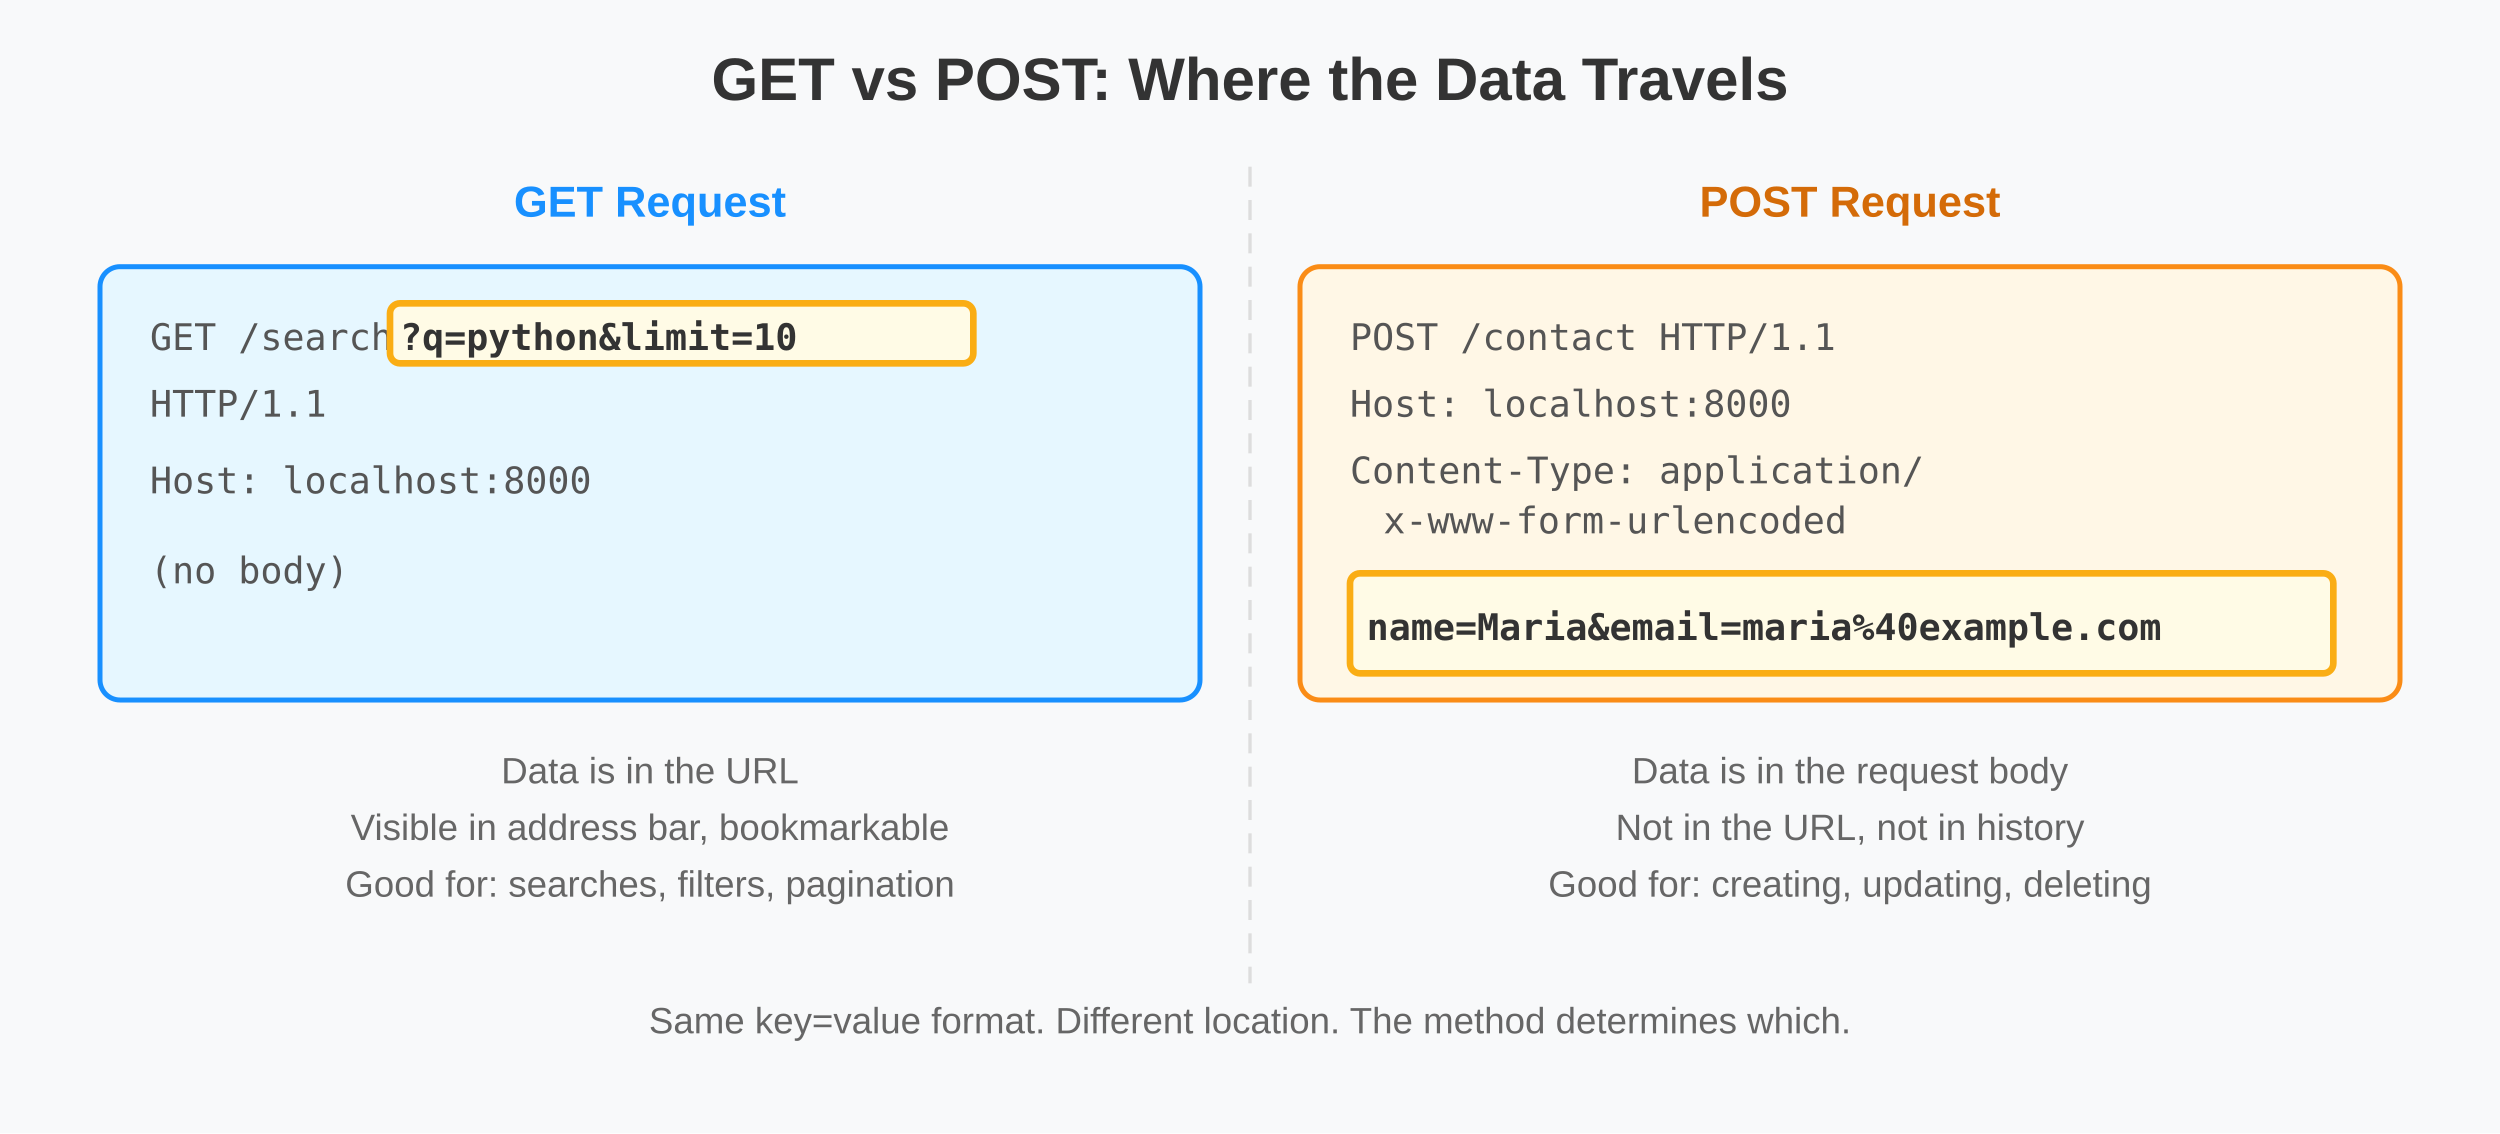
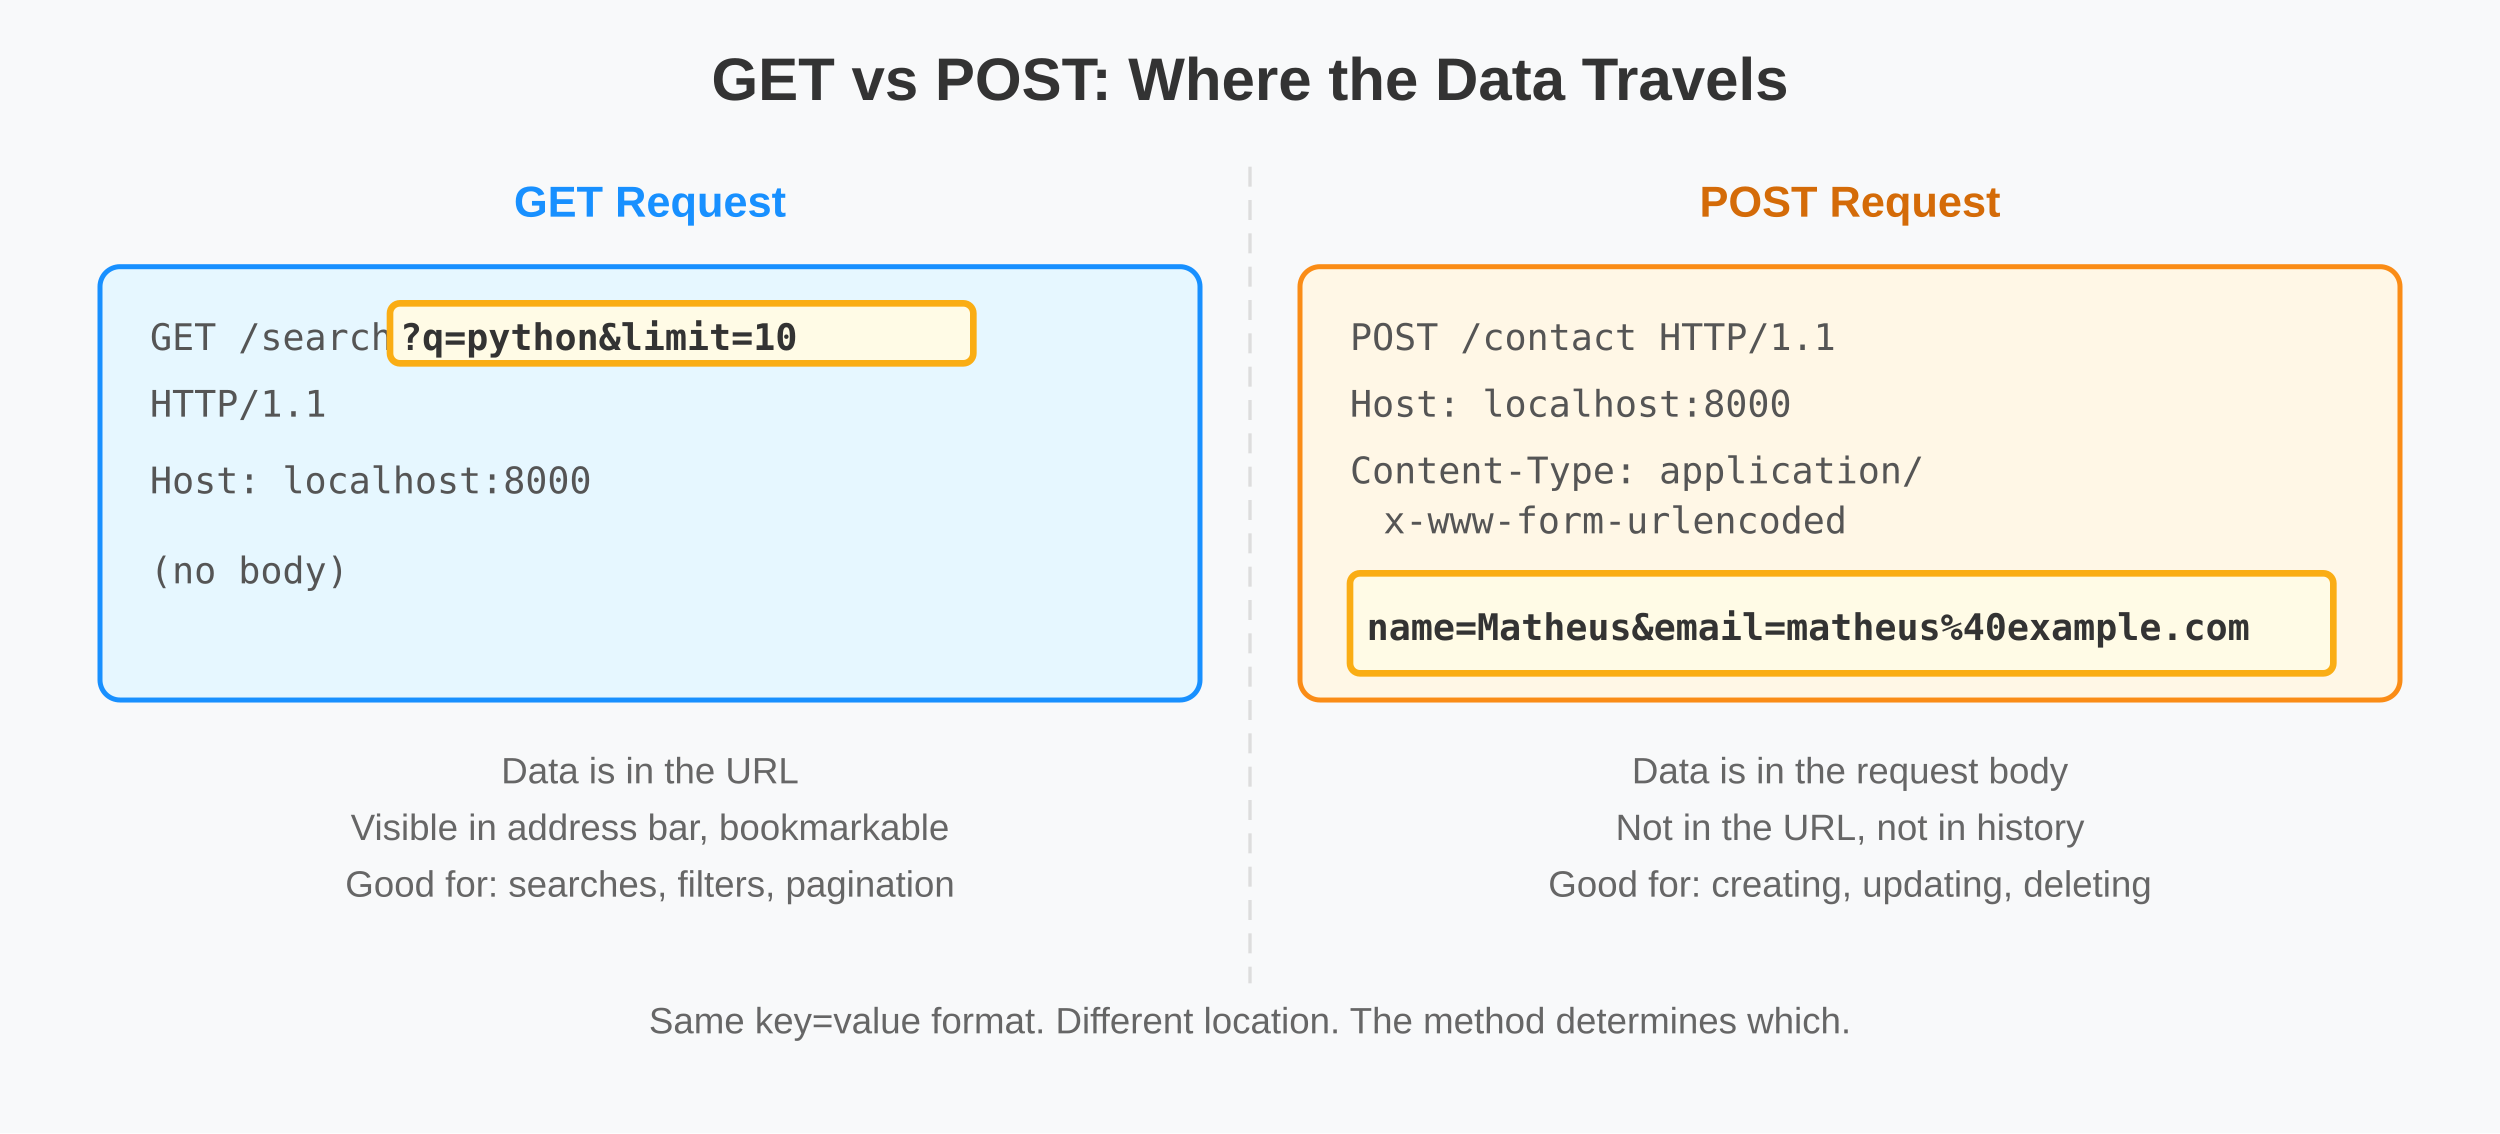
<svg xmlns="http://www.w3.org/2000/svg" viewBox="0 0 750 340">
  <style>
    .background { fill: #f8f9fa; }
    .get-box { fill: #e6f7ff; stroke: #1890ff; stroke-width: 1.5; }
    .post-box { fill: #fff7e6; stroke: #fa8c16; stroke-width: 1.5; }
    .highlight { fill: #fffbe6; stroke: #faad14; stroke-width: 2; }
    .dim-text { fill: #aaa; }
    .arrow { stroke: #666; stroke-width: 1.5; fill: none; }
    .label { font-family: 'Arial', sans-serif; font-size: 12px; text-anchor: middle; fill: #333; }
    .label-small { font-family: 'Arial', sans-serif; font-size: 11px; text-anchor: middle; fill: #666; }
    .code-text { font-family: 'Consolas', 'Monaco', monospace; font-size: 11px; fill: #555; text-anchor: start; }
    .code-bold { font-family: 'Consolas', 'Monaco', monospace; font-size: 11px; fill: #333; font-weight: bold; text-anchor: start; }
    .title { font-family: 'Arial', sans-serif; font-size: 18px; font-weight: bold; text-anchor: middle; fill: #333; }
    .box-title { font-family: 'Arial', sans-serif; font-size: 13px; font-weight: bold; text-anchor: middle; }
    .divider { stroke: #ddd; stroke-width: 1; stroke-dasharray: 6,4; }
  </style>
  <defs>
    <marker id="arrowhead" markerWidth="8" markerHeight="6" refX="8" refY="3" orient="auto">
      <path d="M0,0 L8,3 L0,6 Z" fill="#666" />
    </marker>
  </defs>
  <rect width="750" height="340" class="background" />
  <text x="375" y="30" class="title">GET vs POST: Where the Data Travels</text>
  <line x1="375" y1="50" x2="375" y2="295" class="divider" />
  <text x="195" y="65" class="box-title" fill="#1890ff">GET Request</text>
  <rect x="30" y="80" width="330" height="130" rx="6" ry="6" class="get-box" />
  <text x="45" y="105" class="code-text">GET /search</text>
  <rect x="117" y="91" width="175" height="18" rx="3" ry="3" class="highlight" />
  <text x="120" y="105" class="code-bold">?q=python&amp;limit=10</text>
  <text x="45" y="125" class="code-text">HTTP/1.1</text>
  <text x="45" y="148" class="code-text">Host: localhost:8000</text>
  <text x="45" y="175" class="code-text dim-text">(no body)</text>
  <text x="195" y="235" class="label-small">Data is in the URL</text>
  <text x="195" y="252" class="label-small">Visible in address bar, bookmarkable</text>
  <text x="195" y="269" class="label-small">Good for: searches, filters, pagination</text>
  <text x="555" y="65" class="box-title" fill="#d46b08">POST Request</text>
  <rect x="390" y="80" width="330" height="130" rx="6" ry="6" class="post-box" />
  <text x="405" y="105" class="code-text">POST /contact HTTP/1.1</text>
  <text x="405" y="125" class="code-text">Host: localhost:8000</text>
  <text x="405" y="145" class="code-text">Content-Type: application/</text>
  <text x="415" y="160" class="code-text">x-www-form-urlencoded</text>
  <rect x="405" y="172" width="295" height="30" rx="3" ry="3" class="highlight" />
-   <text x="410" y="192" class="code-bold">name=Maria&amp;email=maria%40example.com</text>
+   <text x="410" y="192" class="code-bold">name=Matheus&amp;email=matheus%40example.com</text>
  <text x="555" y="235" class="label-small">Data is in the request body</text>
  <text x="555" y="252" class="label-small">Not in the URL, not in history</text>
  <text x="555" y="269" class="label-small">Good for: creating, updating, deleting</text>
  <text x="375" y="310" class="label-small">Same key=value format. Different location. The method determines which.</text>
</svg>
